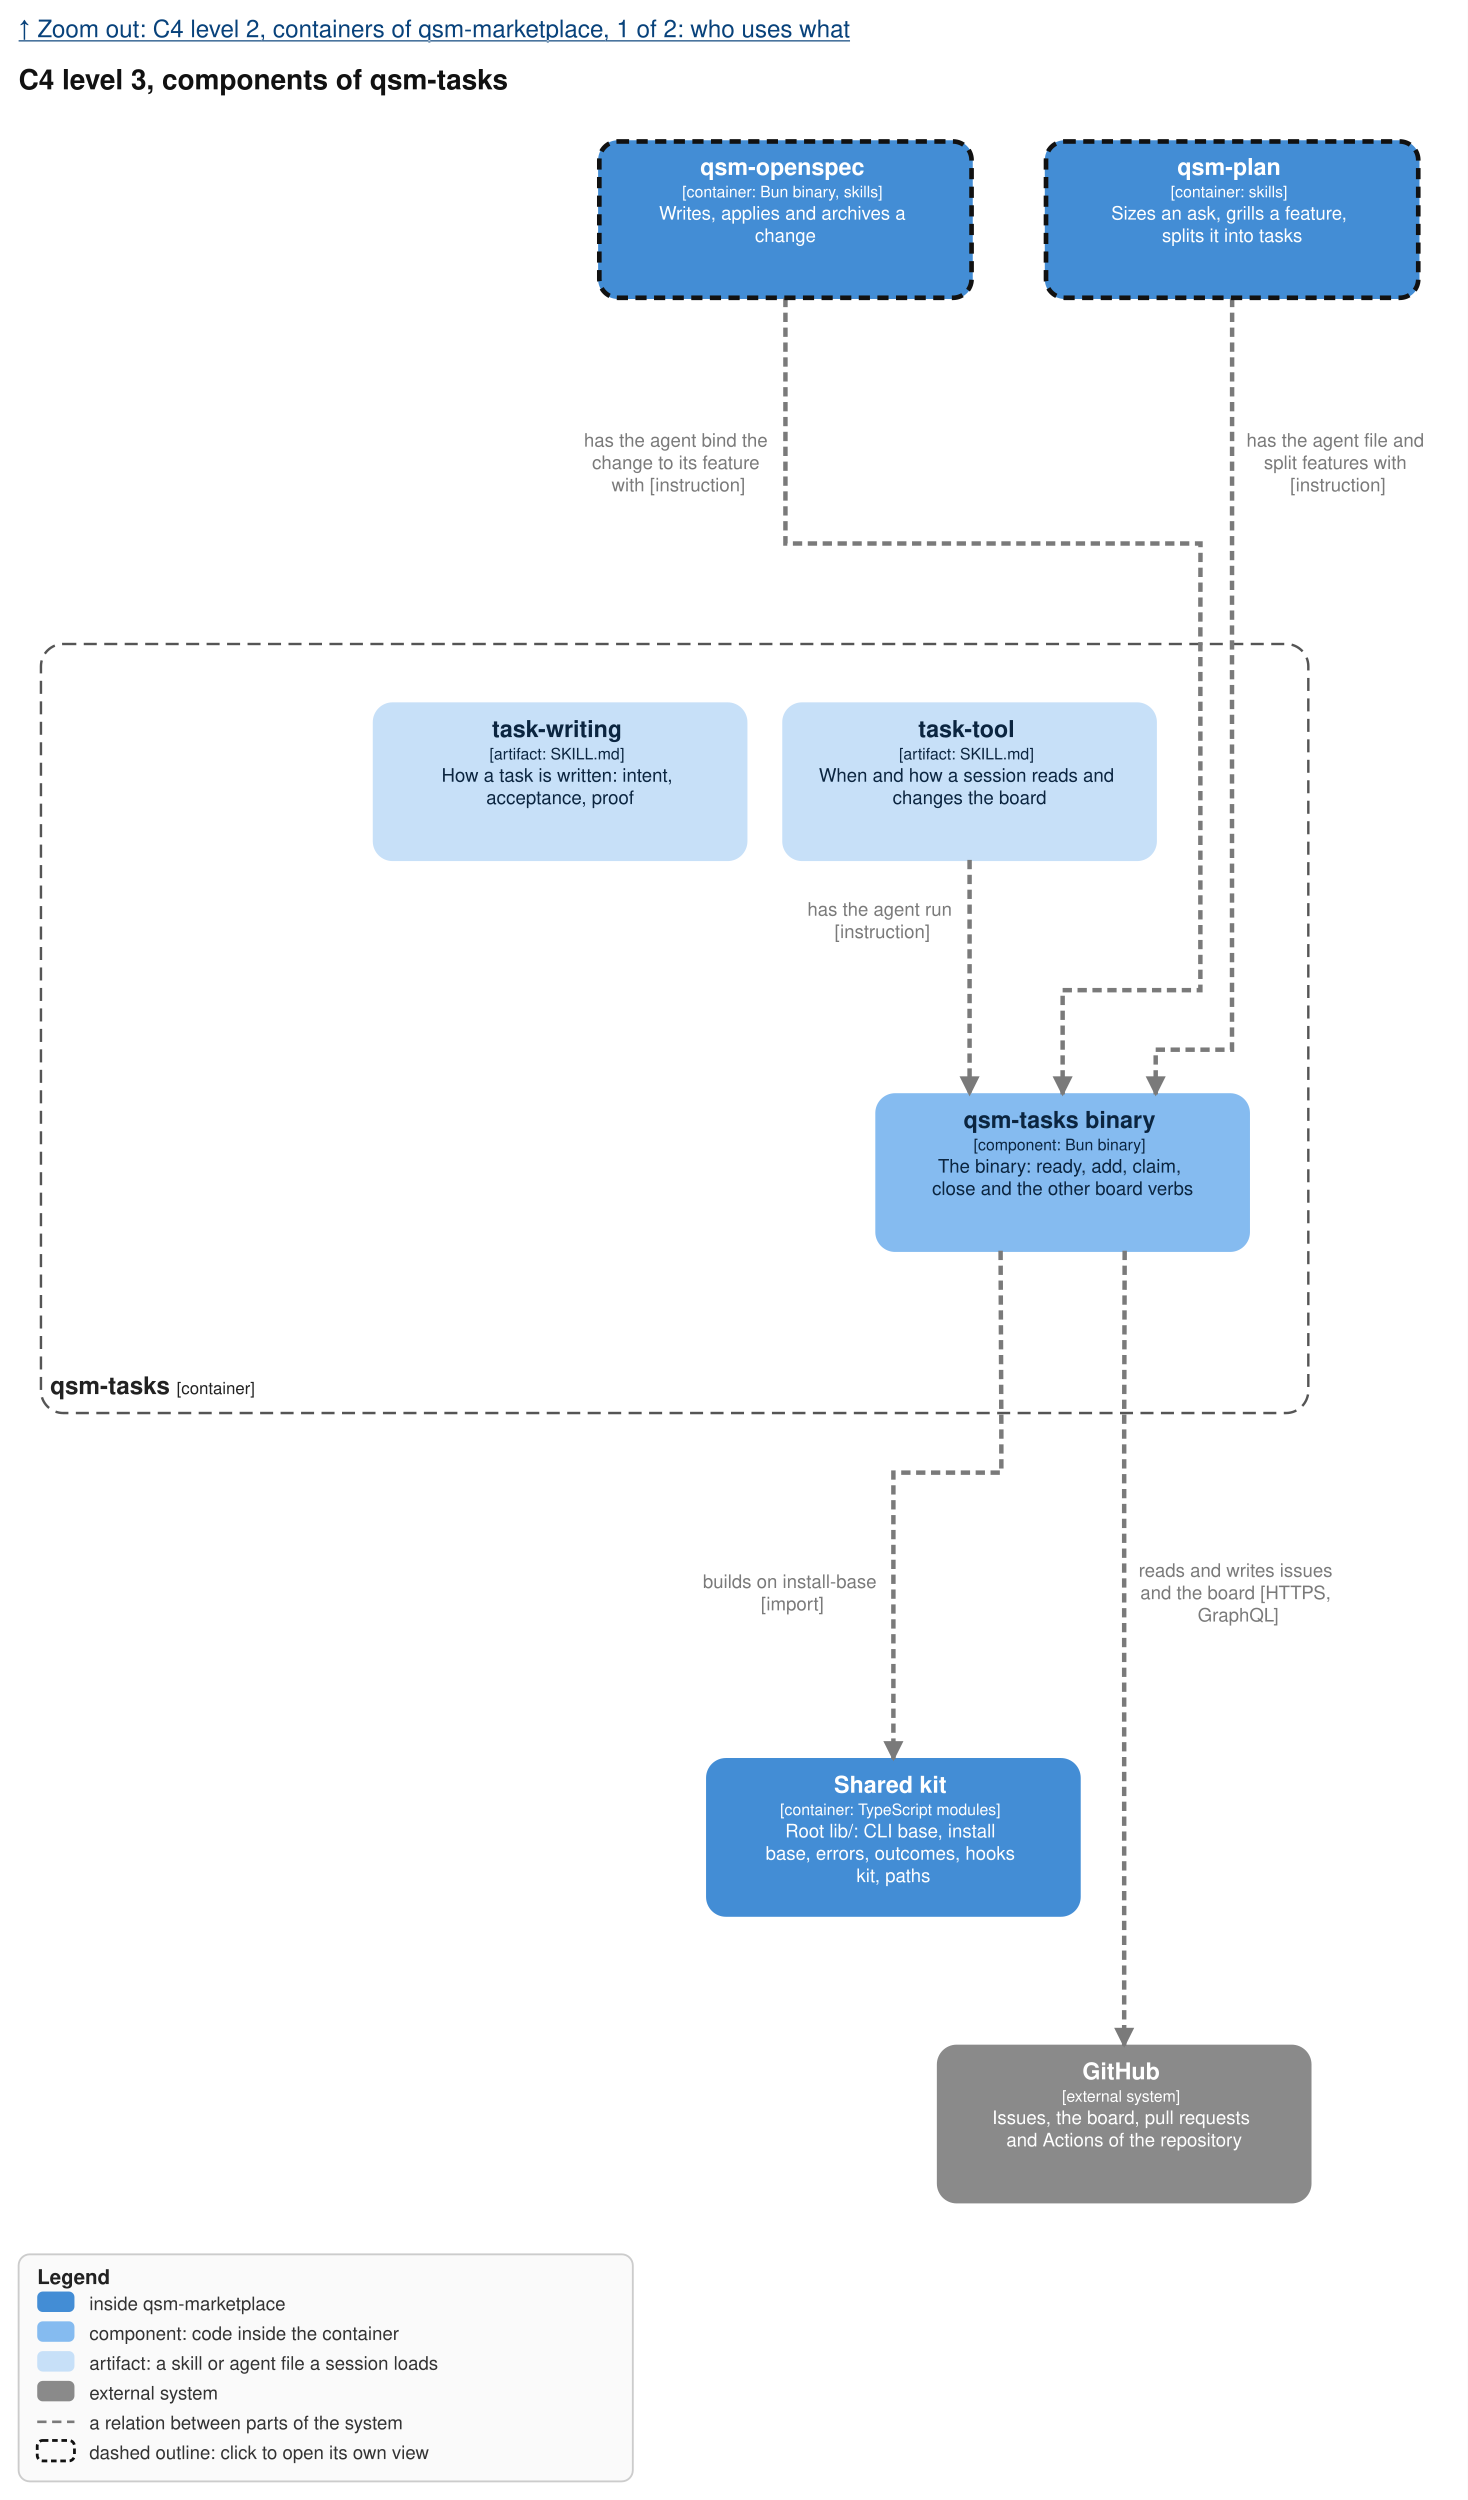
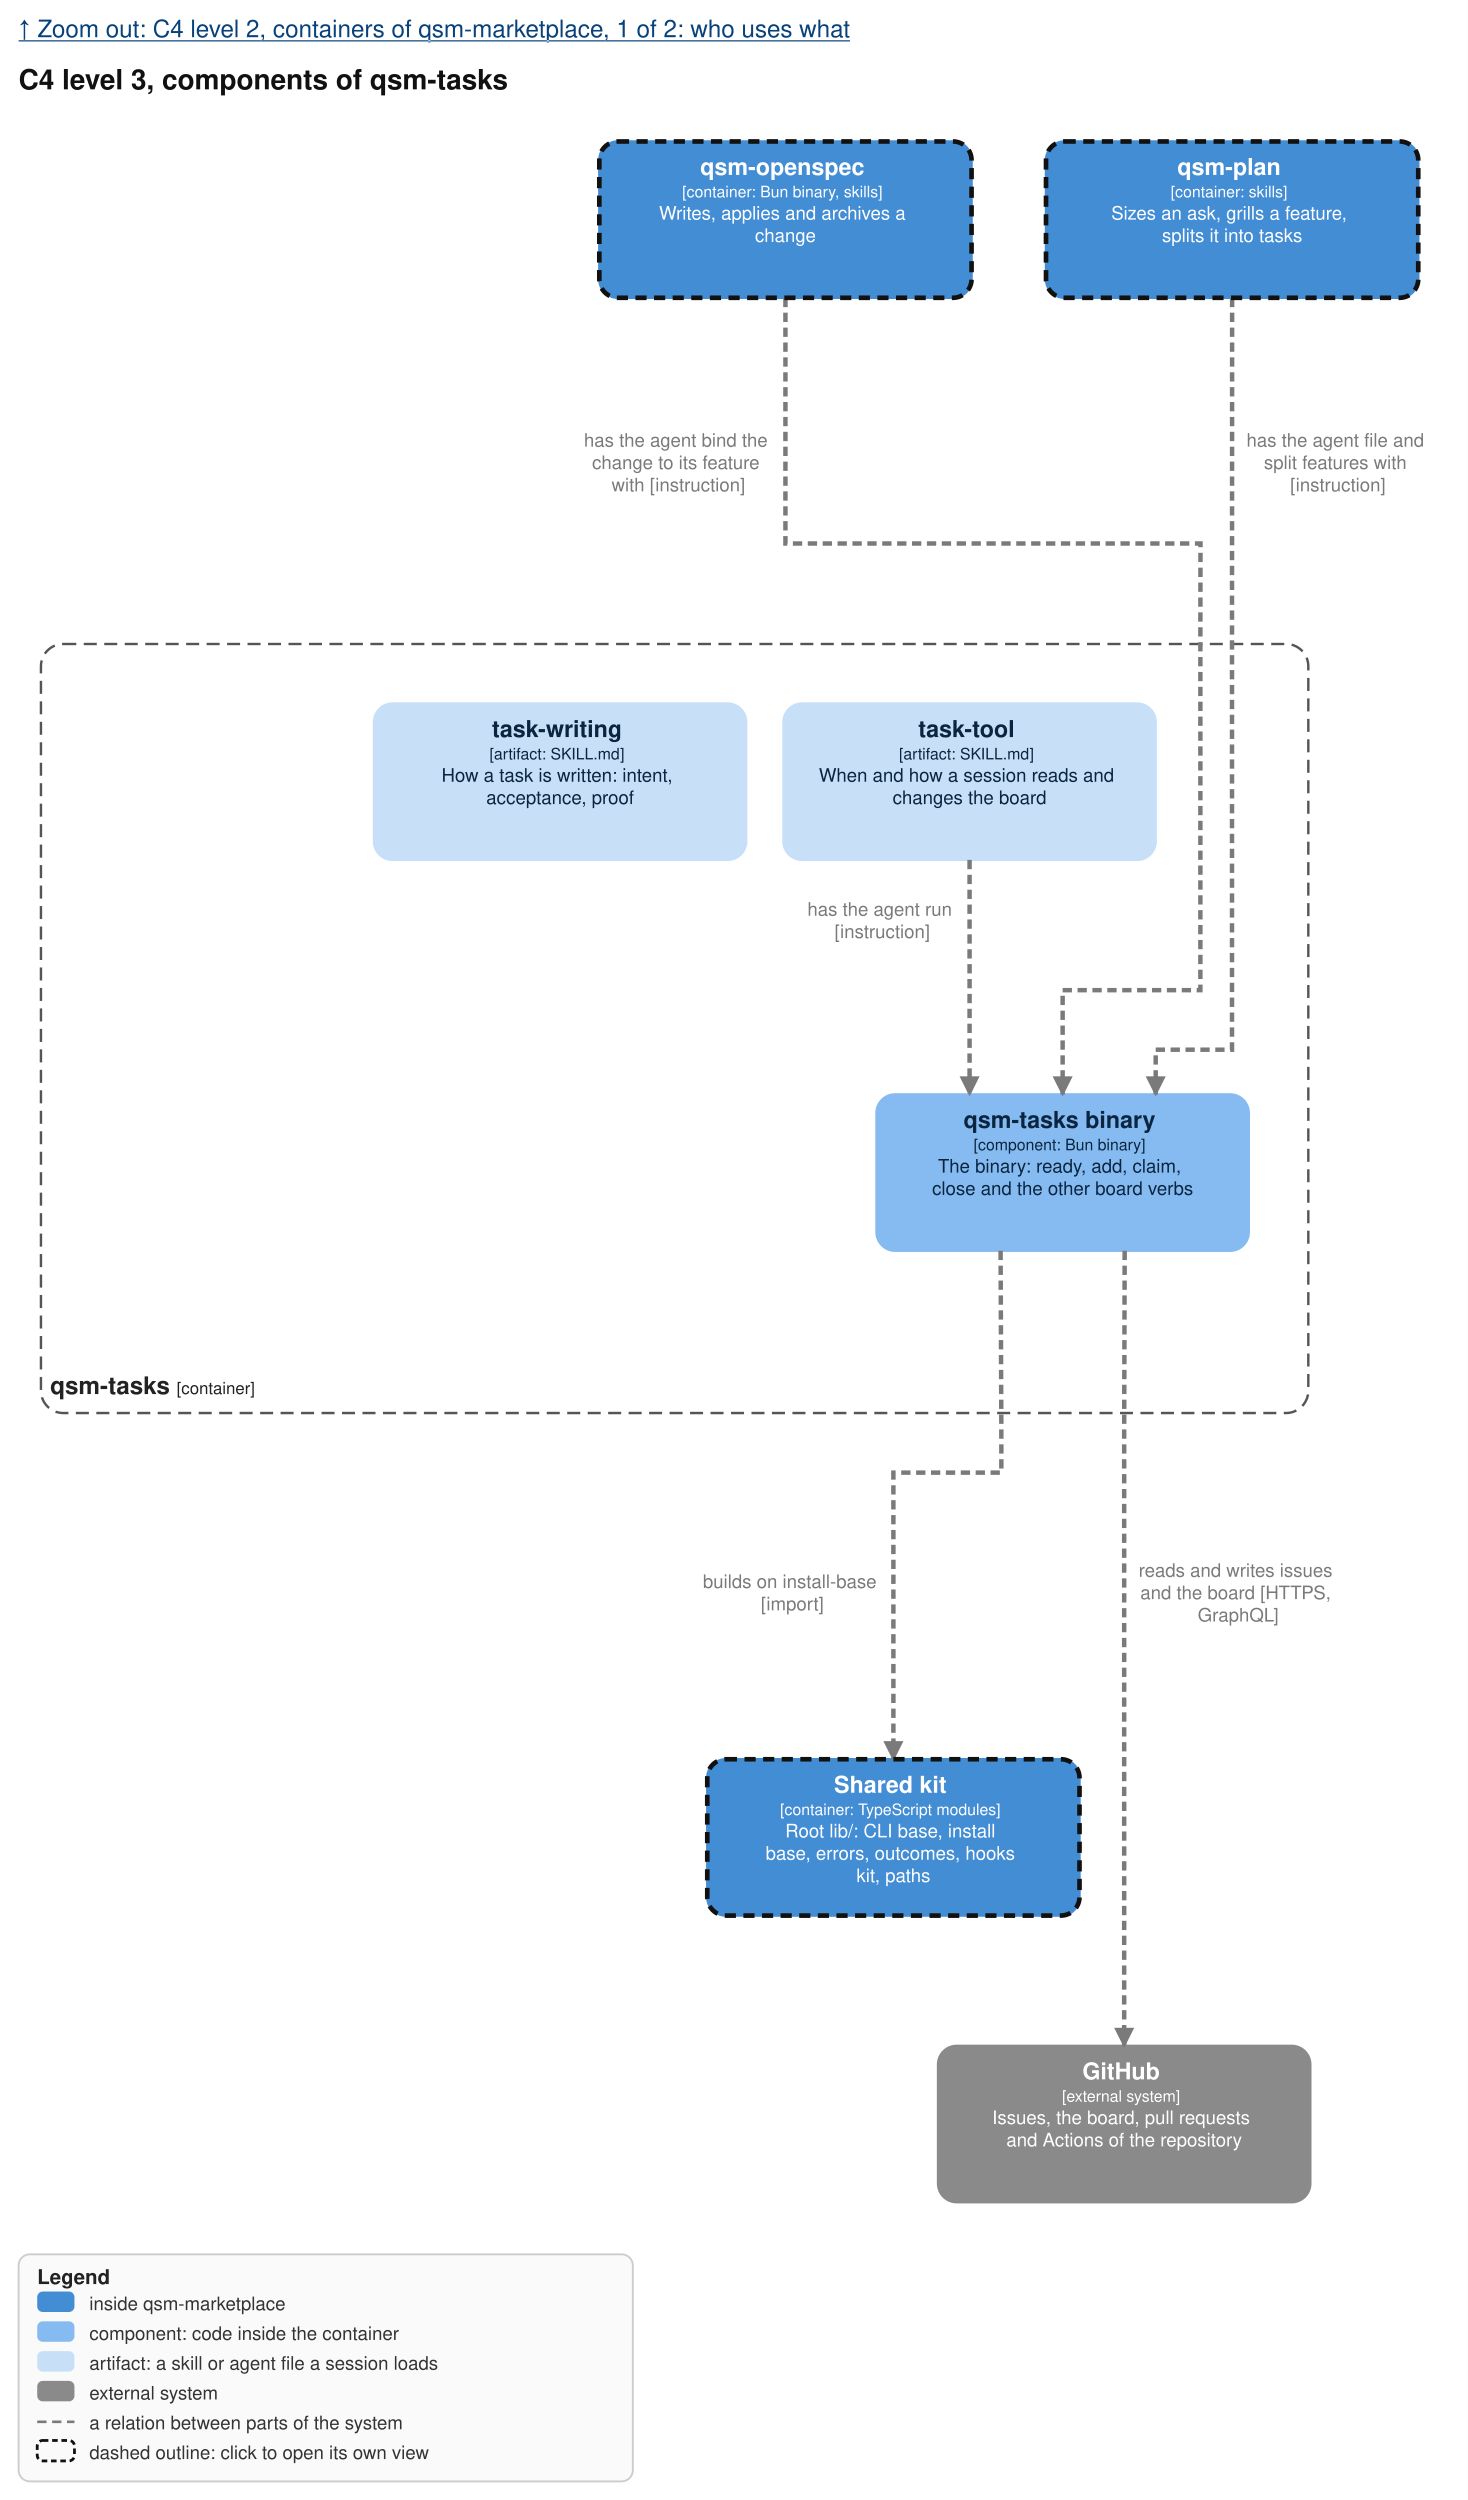
<svg xmlns="http://www.w3.org/2000/svg" content="&lt;mxfile host=&quot;qsm-c4&quot;&gt;&lt;diagram name=&quot;components-tasks&quot; id=&quot;components-tasks&quot;&gt;&lt;mxGraphModel grid=&quot;1&quot; gridSize=&quot;10&quot; page=&quot;0&quot;&gt;&lt;root&gt;&lt;mxCell id=&quot;0&quot;/&gt;&lt;mxCell id=&quot;1&quot; parent=&quot;0&quot;/&gt;&lt;object id=&quot;c2&quot; label=&quot;&amp;lt;b&amp;gt;%c4Name%&amp;lt;/b&amp;gt;&amp;lt;div&amp;gt;[%c4Application%]&amp;lt;/div&amp;gt;&quot; placeholders=&quot;1&quot; c4Type=&quot;ContainerScopeBoundary&quot; c4Name=&quot;qsm-tasks&quot; c4Application=&quot;Container&quot; c4Id=&quot;mp.tasks&quot;&gt;&lt;mxCell style=&quot;rounded=1;fontSize=11;whiteSpace=wrap;html=1;dashed=1;arcSize=4;fillColor=none;strokeColor=#555555;fontColor=#222222;align=left;verticalAlign=bottom;spacing=10;dashPattern=8 4;metaEdit=1;connectable=0;&quot; vertex=&quot;1&quot; parent=&quot;1&quot;&gt;&lt;mxGeometry x=&quot;12&quot; y=&quot;282&quot; width=&quot;680.933&quot; height=&quot;413.2&quot; as=&quot;geometry&quot;/&gt;&lt;/mxCell&gt;&lt;/object&gt;&lt;object id=&quot;c3&quot; label=&quot;&amp;lt;b&amp;gt;%c4Name%&amp;lt;/b&amp;gt;&amp;lt;div&amp;gt;[%c4Type%%c4TechnologySep%%c4Technology%]&amp;lt;/div&amp;gt;&amp;lt;div style=&amp;quot;font-size:11px&amp;quot;&amp;gt;%c4Description%&amp;lt;/div&amp;gt;&quot; placeholders=&quot;1&quot; c4Type=&quot;Component&quot; c4Name=&quot;qsm-tasks binary&quot; c4Technology=&quot;Bun binary&quot; c4TechnologySep=&quot;: &quot; c4Description=&quot;The binary: ready, add, claim, close and the other board verbs&quot; c4Id=&quot;mp.tasks.tool&quot; c4Tags=&quot;&quot; c4Path=&quot;plugins/qsm-tasks/scripts&quot;&gt;&lt;mxCell style=&quot;rounded=1;whiteSpace=wrap;html=1;arcSize=10;fillColor=#85bbf0;strokeColor=#85bbf0;fontColor=#0b2540;metaEdit=1;resizable=1;&quot; vertex=&quot;1&quot; parent=&quot;1&quot;&gt;&lt;mxGeometry x=&quot;460.933&quot; y=&quot;524&quot; width=&quot;200&quot; height=&quot;84&quot; as=&quot;geometry&quot;/&gt;&lt;/mxCell&gt;&lt;/object&gt;&lt;object id=&quot;c4&quot; label=&quot;&amp;lt;b&amp;gt;%c4Name%&amp;lt;/b&amp;gt;&amp;lt;div&amp;gt;[%c4Type%%c4TechnologySep%%c4Technology%]&amp;lt;/div&amp;gt;&amp;lt;div style=&amp;quot;font-size:11px&amp;quot;&amp;gt;%c4Description%&amp;lt;/div&amp;gt;&quot; placeholders=&quot;1&quot; c4Type=&quot;Component&quot; c4Name=&quot;task-tool&quot; c4Technology=&quot;SKILL.md&quot; c4TechnologySep=&quot;: &quot; c4Description=&quot;When and how a session reads and changes the board&quot; c4Id=&quot;mp.tasks.tasktool&quot; c4Tags=&quot;artifact&quot; c4Path=&quot;plugins/qsm-tasks/skills/task-tool&quot;&gt;&lt;mxCell style=&quot;rounded=1;whiteSpace=wrap;html=1;arcSize=10;fillColor=#c7e0f8;strokeColor=#c7e0f8;fontColor=#0b2540;metaEdit=1;resizable=1;&quot; vertex=&quot;1&quot; parent=&quot;1&quot;&gt;&lt;mxGeometry x=&quot;410.933&quot; y=&quot;314&quot; width=&quot;200&quot; height=&quot;84&quot; as=&quot;geometry&quot;/&gt;&lt;/mxCell&gt;&lt;/object&gt;&lt;object id=&quot;c5&quot; label=&quot;&amp;lt;b&amp;gt;%c4Name%&amp;lt;/b&amp;gt;&amp;lt;div&amp;gt;[%c4Type%%c4TechnologySep%%c4Technology%]&amp;lt;/div&amp;gt;&amp;lt;div style=&amp;quot;font-size:11px&amp;quot;&amp;gt;%c4Description%&amp;lt;/div&amp;gt;&quot; placeholders=&quot;1&quot; c4Type=&quot;Component&quot; c4Name=&quot;task-writing&quot; c4Technology=&quot;SKILL.md&quot; c4TechnologySep=&quot;: &quot; c4Description=&quot;How a task is written: intent, acceptance, proof&quot; c4Id=&quot;mp.tasks.writing&quot; c4Tags=&quot;artifact&quot; c4Path=&quot;plugins/qsm-tasks/skills/task-writing&quot;&gt;&lt;mxCell style=&quot;rounded=1;whiteSpace=wrap;html=1;arcSize=10;fillColor=#c7e0f8;strokeColor=#c7e0f8;fontColor=#0b2540;metaEdit=1;resizable=1;&quot; vertex=&quot;1&quot; parent=&quot;1&quot;&gt;&lt;mxGeometry x=&quot;190.933&quot; y=&quot;314&quot; width=&quot;200&quot; height=&quot;84&quot; as=&quot;geometry&quot;/&gt;&lt;/mxCell&gt;&lt;/object&gt;&lt;object id=&quot;c6&quot; label=&quot;&amp;lt;b&amp;gt;%c4Name%&amp;lt;/b&amp;gt;&amp;lt;div&amp;gt;[%c4Type%%c4TechnologySep%%c4Technology%]&amp;lt;/div&amp;gt;&amp;lt;div style=&amp;quot;font-size:11px&amp;quot;&amp;gt;%c4Description%&amp;lt;/div&amp;gt;&quot; placeholders=&quot;1&quot; c4Type=&quot;Container&quot; c4Name=&quot;qsm-openspec&quot; c4Technology=&quot;Bun binary, skills&quot; c4TechnologySep=&quot;: &quot; c4Description=&quot;Writes, applies and archives a change&quot; c4Id=&quot;mp.spec&quot; c4Tags=&quot;&quot; c4Path=&quot;plugins/qsm-openspec&quot; c4Group=&quot;Features&quot;&gt;&lt;mxCell style=&quot;rounded=1;whiteSpace=wrap;html=1;arcSize=10;fillColor=#438dd5;strokeColor=#438dd5;fontColor=#ffffff;metaEdit=1;resizable=1;&quot; vertex=&quot;1&quot; parent=&quot;1&quot;&gt;&lt;mxGeometry x=&quot;312&quot; y=&quot;12&quot; width=&quot;200&quot; height=&quot;84&quot; as=&quot;geometry&quot;/&gt;&lt;/mxCell&gt;&lt;/object&gt;&lt;object id=&quot;c7&quot; label=&quot;&amp;lt;b&amp;gt;%c4Name%&amp;lt;/b&amp;gt;&amp;lt;div&amp;gt;[%c4Type%%c4TechnologySep%%c4Technology%]&amp;lt;/div&amp;gt;&amp;lt;div style=&amp;quot;font-size:11px&amp;quot;&amp;gt;%c4Description%&amp;lt;/div&amp;gt;&quot; placeholders=&quot;1&quot; c4Type=&quot;Container&quot; c4Name=&quot;qsm-plan&quot; c4Technology=&quot;skills&quot; c4TechnologySep=&quot;: &quot; c4Description=&quot;Sizes an ask, grills a feature, splits it into tasks&quot; c4Id=&quot;mp.plan&quot; c4Tags=&quot;&quot; c4Path=&quot;plugins/qsm-plan&quot; c4Group=&quot;Features&quot;&gt;&lt;mxCell style=&quot;rounded=1;whiteSpace=wrap;html=1;arcSize=10;fillColor=#438dd5;strokeColor=#438dd5;fontColor=#ffffff;metaEdit=1;resizable=1;&quot; vertex=&quot;1&quot; parent=&quot;1&quot;&gt;&lt;mxGeometry x=&quot;552&quot; y=&quot;12&quot; width=&quot;200&quot; height=&quot;84&quot; as=&quot;geometry&quot;/&gt;&lt;/mxCell&gt;&lt;/object&gt;&lt;object id=&quot;c8&quot; label=&quot;&amp;lt;b&amp;gt;%c4Name%&amp;lt;/b&amp;gt;&amp;lt;div&amp;gt;[%c4Type%%c4TechnologySep%%c4Technology%]&amp;lt;/div&amp;gt;&amp;lt;div style=&amp;quot;font-size:11px&amp;quot;&amp;gt;%c4Description%&amp;lt;/div&amp;gt;&quot; placeholders=&quot;1&quot; c4Type=&quot;Container&quot; c4Name=&quot;Shared kit&quot; c4Technology=&quot;TypeScript modules&quot; c4TechnologySep=&quot;: &quot; c4Description=&quot;Root lib/: CLI base, install base, errors, outcomes, hooks kit, paths&quot; c4Id=&quot;mp.lib&quot; c4Tags=&quot;shared&quot; c4Path=&quot;lib&quot; c4Group=&quot;Core&quot;&gt;&lt;mxCell style=&quot;rounded=1;whiteSpace=wrap;html=1;arcSize=10;fillColor=#438dd5;strokeColor=#438dd5;fontColor=#ffffff;metaEdit=1;resizable=1;&quot; vertex=&quot;1&quot; parent=&quot;1&quot;&gt;&lt;mxGeometry x=&quot;370&quot; y=&quot;881.2&quot; width=&quot;200&quot; height=&quot;84&quot; as=&quot;geometry&quot;/&gt;&lt;/mxCell&gt;&lt;/object&gt;&lt;object id=&quot;c9&quot; label=&quot;&amp;lt;b&amp;gt;%c4Name%&amp;lt;/b&amp;gt;&amp;lt;div&amp;gt;[%c4Type%%c4TechnologySep%%c4Technology%]&amp;lt;/div&amp;gt;&amp;lt;div style=&amp;quot;font-size:11px&amp;quot;&amp;gt;%c4Description%&amp;lt;/div&amp;gt;&quot; placeholders=&quot;1&quot; c4Type=&quot;Software System&quot; c4Name=&quot;GitHub&quot; c4Technology=&quot;&quot; c4TechnologySep=&quot;&quot; c4Description=&quot;Issues, the board, pull requests and Actions of the repository&quot; c4Id=&quot;github&quot; c4Tags=&quot;external&quot;&gt;&lt;mxCell style=&quot;rounded=1;whiteSpace=wrap;html=1;arcSize=10;fillColor=#8a8a8a;strokeColor=#8a8a8a;fontColor=#ffffff;metaEdit=1;resizable=1;&quot; vertex=&quot;1&quot; parent=&quot;1&quot;&gt;&lt;mxGeometry x=&quot;494&quot; y=&quot;1035.2&quot; width=&quot;200&quot; height=&quot;84&quot; as=&quot;geometry&quot;/&gt;&lt;/mxCell&gt;&lt;/object&gt;&lt;object id=&quot;c10&quot; label=&quot;%c4Description%&quot; placeholders=&quot;1&quot; c4Type=&quot;Relationship&quot; c4Description=&quot;has the agent bind the change to its feature with [instruction]&quot;&gt;&lt;mxCell style=&quot;edgeStyle=orthogonalEdgeStyle;rounded=1;endArrow=blockThin;endFill=1;html=1;fontSize=10;strokeColor=#7a7a7a;fontColor=#7a7a7a;strokeWidth=2.4;dashed=1;metaEdit=1;&quot; edge=&quot;1&quot; parent=&quot;1&quot; source=&quot;c6&quot; target=&quot;c3&quot;&gt;&lt;mxGeometry relative=&quot;1&quot; as=&quot;geometry&quot;&gt;&lt;Array as=&quot;points&quot;&gt;&lt;mxPoint x=&quot;412&quot; y=&quot;228&quot;/&gt;&lt;mxPoint x=&quot;635&quot; y=&quot;228&quot;/&gt;&lt;mxPoint x=&quot;634.933&quot; y=&quot;274&quot;/&gt;&lt;mxPoint x=&quot;634.933&quot; y=&quot;468&quot;/&gt;&lt;mxPoint x=&quot;560.933&quot; y=&quot;468&quot;/&gt;&lt;/Array&gt;&lt;/mxGeometry&gt;&lt;/mxCell&gt;&lt;/object&gt;&lt;object id=&quot;c11&quot; label=&quot;%c4Description%&quot; placeholders=&quot;1&quot; c4Type=&quot;Relationship&quot; c4Description=&quot;has the agent file and split features with [instruction]&quot;&gt;&lt;mxCell style=&quot;edgeStyle=orthogonalEdgeStyle;rounded=1;endArrow=blockThin;endFill=1;html=1;fontSize=10;strokeColor=#7a7a7a;fontColor=#7a7a7a;strokeWidth=2.4;dashed=1;metaEdit=1;&quot; edge=&quot;1&quot; parent=&quot;1&quot; source=&quot;c7&quot; target=&quot;c3&quot;&gt;&lt;mxGeometry relative=&quot;1&quot; as=&quot;geometry&quot;&gt;&lt;Array as=&quot;points&quot;&gt;&lt;mxPoint x=&quot;651.933&quot; y=&quot;274&quot;/&gt;&lt;mxPoint x=&quot;651.933&quot; y=&quot;500&quot;/&gt;&lt;mxPoint x=&quot;610.933&quot; y=&quot;500&quot;/&gt;&lt;/Array&gt;&lt;/mxGeometry&gt;&lt;/mxCell&gt;&lt;/object&gt;&lt;object id=&quot;c12&quot; label=&quot;%c4Description%&quot; placeholders=&quot;1&quot; c4Type=&quot;Relationship&quot; c4Description=&quot;builds on install-base [import]&quot;&gt;&lt;mxCell style=&quot;edgeStyle=orthogonalEdgeStyle;rounded=1;endArrow=blockThin;endFill=1;html=1;fontSize=10;strokeColor=#7a7a7a;fontColor=#7a7a7a;strokeWidth=2.4;dashed=1;metaEdit=1;&quot; edge=&quot;1&quot; parent=&quot;1&quot; source=&quot;c3&quot; target=&quot;c8&quot;&gt;&lt;mxGeometry relative=&quot;1&quot; as=&quot;geometry&quot;&gt;&lt;Array as=&quot;points&quot;&gt;&lt;mxPoint x=&quot;528&quot; y=&quot;703.2&quot;/&gt;&lt;mxPoint x=&quot;528&quot; y=&quot;727.2&quot;/&gt;&lt;mxPoint x=&quot;470&quot; y=&quot;727.2&quot;/&gt;&lt;/Array&gt;&lt;/mxGeometry&gt;&lt;/mxCell&gt;&lt;/object&gt;&lt;object id=&quot;c13&quot; label=&quot;%c4Description%&quot; placeholders=&quot;1&quot; c4Type=&quot;Relationship&quot; c4Description=&quot;has the agent run [instruction]&quot;&gt;&lt;mxCell style=&quot;edgeStyle=orthogonalEdgeStyle;rounded=1;endArrow=blockThin;endFill=1;html=1;fontSize=10;strokeColor=#7a7a7a;fontColor=#7a7a7a;strokeWidth=2.4;dashed=1;metaEdit=1;&quot; edge=&quot;1&quot; parent=&quot;1&quot; source=&quot;c4&quot; target=&quot;c3&quot;&gt;&lt;mxGeometry relative=&quot;1&quot; as=&quot;geometry&quot;&gt;&lt;Array as=&quot;points&quot;&gt;&lt;/Array&gt;&lt;/mxGeometry&gt;&lt;/mxCell&gt;&lt;/object&gt;&lt;object id=&quot;c14&quot; label=&quot;%c4Description%&quot; placeholders=&quot;1&quot; c4Type=&quot;Relationship&quot; c4Description=&quot;reads and writes issues and the board [HTTPS, GraphQL]&quot;&gt;&lt;mxCell style=&quot;edgeStyle=orthogonalEdgeStyle;rounded=1;endArrow=blockThin;endFill=1;html=1;fontSize=10;strokeColor=#7a7a7a;fontColor=#7a7a7a;strokeWidth=2.4;dashed=1;metaEdit=1;&quot; edge=&quot;1&quot; parent=&quot;1&quot; source=&quot;c3&quot; target=&quot;c9&quot;&gt;&lt;mxGeometry relative=&quot;1&quot; as=&quot;geometry&quot;&gt;&lt;Array as=&quot;points&quot;&gt;&lt;mxPoint x=&quot;594&quot; y=&quot;703.2&quot;/&gt;&lt;/Array&gt;&lt;/mxGeometry&gt;&lt;/mxCell&gt;&lt;/object&gt;&lt;/root&gt;&lt;/mxGraphModel&gt;&lt;/diagram&gt;&lt;/mxfile&gt;" width="788.62" height="1343.2" viewBox="-10 -64 788.62 1343.2" font-family="Helvetica, Arial, sans-serif">
  <defs>
    <marker id="a08427b" viewBox="0 0 10 10" refX="9" refY="5" markerWidth="4.5" markerHeight="4.5" orient="auto">
      <path d="M0,0L10,5L0,10z" fill="#08427b" />
    </marker>
    <marker id="a6b4fbb" viewBox="0 0 10 10" refX="9" refY="5" markerWidth="4.5" markerHeight="4.5" orient="auto">
      <path d="M0,0L10,5L0,10z" fill="#6b4fbb" />
    </marker>
    <marker id="ac2410c" viewBox="0 0 10 10" refX="9" refY="5" markerWidth="4.5" markerHeight="4.5" orient="auto">
      <path d="M0,0L10,5L0,10z" fill="#c2410c" />
    </marker>
    <marker id="a15803d" viewBox="0 0 10 10" refX="9" refY="5" markerWidth="4.5" markerHeight="4.5" orient="auto">
      <path d="M0,0L10,5L0,10z" fill="#15803d" />
    </marker>
    <marker id="a0f766e" viewBox="0 0 10 10" refX="9" refY="5" markerWidth="4.5" markerHeight="4.5" orient="auto">
      <path d="M0,0L10,5L0,10z" fill="#0f766e" />
    </marker>
    <marker id="ab91c1c" viewBox="0 0 10 10" refX="9" refY="5" markerWidth="4.5" markerHeight="4.5" orient="auto">
      <path d="M0,0L10,5L0,10z" fill="#b91c1c" />
    </marker>
    <marker id="a7a7a7a" viewBox="0 0 10 10" refX="9" refY="5" markerWidth="4.5" markerHeight="4.5" orient="auto">
      <path d="M0,0L10,5L0,10z" fill="#7a7a7a" />
    </marker>
  </defs>
  <rect x="-10" y="-64" width="788.62" height="1343.2" fill="#ffffff" />
  <text x="0" y="-16" font-size="15" font-weight="bold" fill="#111111">C4 level 3, components of qsm-tasks</text>
  <rect x="12" y="282" width="680.933" height="413.2" rx="12" fill="none" stroke="#555555" stroke-width="1.3" stroke-dasharray="7 4" />
  <rect x="460.933" y="524" width="200" height="84" rx="10" fill="#85bbf0" stroke="#85bbf0" stroke-width="1.3" />
  <text x="560.933" y="542" text-anchor="middle" fill="#0b2540">
    <tspan font-size="12.5" font-weight="bold">qsm-tasks binary</tspan>
    <tspan x="560.933" dy="12" font-size="8.5">[component: Bun binary]</tspan>
    <tspan x="560.933" dy="12" font-size="10">The binary: ready, add, claim,</tspan>
    <tspan x="560.933" dy="12" font-size="10">close and the other board verbs</tspan>
  </text>
  <rect x="410.933" y="314" width="200" height="84" rx="10" fill="#c7e0f8" stroke="#c7e0f8" stroke-width="1.3" />
  <text x="510.933" y="332" text-anchor="middle" fill="#0b2540">
    <tspan font-size="12.5" font-weight="bold">task-tool</tspan>
    <tspan x="510.933" dy="12" font-size="8.5">[artifact: SKILL.md]</tspan>
    <tspan x="510.933" dy="12" font-size="10">When and how a session reads and</tspan>
    <tspan x="510.933" dy="12" font-size="10">changes the board</tspan>
  </text>
  <rect x="190.933" y="314" width="200" height="84" rx="10" fill="#c7e0f8" stroke="#c7e0f8" stroke-width="1.3" />
  <text x="290.933" y="332" text-anchor="middle" fill="#0b2540">
    <tspan font-size="12.5" font-weight="bold">task-writing</tspan>
    <tspan x="290.933" dy="12" font-size="8.5">[artifact: SKILL.md]</tspan>
    <tspan x="290.933" dy="12" font-size="10">How a task is written: intent,</tspan>
    <tspan x="290.933" dy="12" font-size="10">acceptance, proof</tspan>
  </text>
  <rect x="312" y="12" width="200" height="84" rx="10" fill="#438dd5" stroke="#438dd5" stroke-width="1.3" />
  <text x="412" y="30" text-anchor="middle" fill="#ffffff">
    <tspan font-size="12.5" font-weight="bold">qsm-openspec</tspan>
    <tspan x="412" dy="12" font-size="8.5">[container: Bun binary, skills]</tspan>
    <tspan x="412" dy="12" font-size="10">Writes, applies and archives a</tspan>
    <tspan x="412" dy="12" font-size="10">change</tspan>
  </text>
  <rect x="552" y="12" width="200" height="84" rx="10" fill="#438dd5" stroke="#438dd5" stroke-width="1.3" />
  <text x="652" y="30" text-anchor="middle" fill="#ffffff">
    <tspan font-size="12.5" font-weight="bold">qsm-plan</tspan>
    <tspan x="652" dy="12" font-size="8.5">[container: skills]</tspan>
    <tspan x="652" dy="12" font-size="10">Sizes an ask, grills a feature,</tspan>
    <tspan x="652" dy="12" font-size="10">splits it into tasks</tspan>
  </text>
  <rect x="370" y="881.2" width="200" height="84" rx="10" fill="#438dd5" stroke="#438dd5" stroke-width="1.3" />
  <text x="470" y="899.2" text-anchor="middle" fill="#ffffff">
    <tspan font-size="12.5" font-weight="bold">Shared kit</tspan>
    <tspan x="470" dy="12" font-size="8.5">[container: TypeScript modules]</tspan>
    <tspan x="470" dy="12" font-size="10">Root lib/: CLI base, install</tspan>
    <tspan x="470" dy="12" font-size="10">base, errors, outcomes, hooks</tspan>
    <tspan x="470" dy="12" font-size="10">kit, paths</tspan>
  </text>
  <rect x="494" y="1035.2" width="200" height="84" rx="10" fill="#8a8a8a" stroke="#8a8a8a" stroke-width="1.3" />
  <text x="594" y="1053.2" text-anchor="middle" fill="#ffffff">
    <tspan font-size="12.5" font-weight="bold">GitHub</tspan>
    <tspan x="594" dy="12" font-size="8.5">[external system]</tspan>
    <tspan x="594" dy="12" font-size="10">Issues, the board, pull requests</tspan>
    <tspan x="594" dy="12" font-size="10">and Actions of the repository</tspan>
  </text>
  <polyline points="412,96 412,228 635,228 634.933,274 634.933,468 560.933,468 560.933,524" fill="none" stroke="#7a7a7a" stroke-width="2.4" stroke-dasharray="5 3" marker-end="url(#a7a7a7a)" />
  <polyline points="652,96 651.933,274 651.933,500 610.933,500 610.933,524" fill="none" stroke="#7a7a7a" stroke-width="2.4" stroke-dasharray="5 3" marker-end="url(#a7a7a7a)" />
  <polyline points="527.6,608 528,703.2 528,727.2 470,727.2 470,881.2" fill="none" stroke="#7a7a7a" stroke-width="2.4" stroke-dasharray="5 3" marker-end="url(#a7a7a7a)" />
  <polyline points="510.933,398 510.933,524" fill="none" stroke="#7a7a7a" stroke-width="2.4" stroke-dasharray="5 3" marker-end="url(#a7a7a7a)" />
  <polyline points="594.266,608 594,703.2 594,1035.2" fill="none" stroke="#7a7a7a" stroke-width="2.4" stroke-dasharray="5 3" marker-end="url(#a7a7a7a)" />
  <rect x="17" y="672" width="109.933" height="18.2" fill="#ffffff" />
  <text x="71.966" y="685" font-size="13" font-weight="bold" fill="#222222" text-anchor="middle">qsm-tasks <tspan font-size="9" font-weight="normal">[container]</tspan>
  </text>
  <rect x="305" y="166" width="98.96" height="38" rx="2" fill="#ffffff" />
  <text x="354.48" y="176" font-size="10" fill="#7a7a7a" text-anchor="middle">
    <tspan x="354.48" dy="0">has the agent bind the</tspan>
    <tspan x="354.48" dy="12">change to its feature</tspan>
    <tspan x="354.48" dy="12">with [instruction]</tspan>
  </text>
  <rect x="661" y="166" width="95.62" height="38" rx="2" fill="#ffffff" />
  <text x="708.81" y="176" font-size="10" fill="#7a7a7a" text-anchor="middle">
    <tspan x="708.81" dy="0">has the agent file and</tspan>
    <tspan x="708.81" dy="12">split features with</tspan>
    <tspan x="708.81" dy="12">[instruction]</tspan>
  </text>
  <rect x="369" y="779.2" width="93.37" height="26" rx="2" fill="#ffffff" />
  <text x="415.685" y="789.2" font-size="10" fill="#7a7a7a" text-anchor="middle">
    <tspan x="415.685" dy="0">builds on install-base</tspan>
    <tspan x="415.685" dy="12">[import]</tspan>
  </text>
  <rect x="425.103" y="418" width="77.83" height="26" rx="2" fill="#ffffff" />
  <text x="464.018" y="428" font-size="10" fill="#7a7a7a" text-anchor="middle">
    <tspan x="464.018" dy="0">has the agent run</tspan>
    <tspan x="464.018" dy="12">[instruction]</tspan>
  </text>
  <rect x="603" y="773.2" width="104.48" height="38" rx="2" fill="#ffffff" />
  <text x="655.24" y="783.2" font-size="10" fill="#7a7a7a" text-anchor="middle">
    <tspan x="655.24" dy="0">reads and writes issues</tspan>
    <tspan x="655.24" dy="12">and the board [HTTPS,</tspan>
    <tspan x="655.24" dy="12">GraphQL]</tspan>
  </text>
  <rect x="0" y="1147.2" width="330" height="122" rx="6" fill="#fafafa" stroke="#cccccc" />
  <text x="10" y="1163.2" font-size="11" font-weight="bold" fill="#222222">Legend</text>
  <rect x="10" y="1167.2" width="20" height="11" rx="3" fill="#438dd5" />
  <text x="38" y="1177.2" font-size="10" fill="#333333">inside qsm-marketplace</text>
  <rect x="10" y="1183.2" width="20" height="11" rx="3" fill="#85bbf0" />
  <text x="38" y="1193.2" font-size="10" fill="#333333">component: code inside the container</text>
  <rect x="10" y="1199.2" width="20" height="11" rx="3" fill="#c7e0f8" />
  <text x="38" y="1209.2" font-size="10" fill="#333333">artifact: a skill or agent file a session loads</text>
  <rect x="10" y="1215.2" width="20" height="11" rx="3" fill="#8a8a8a" />
  <text x="38" y="1225.2" font-size="10" fill="#333333">external system</text>
  <line x1="10" y1="1237.2" x2="30" y2="1237.2" stroke="#7a7a7a" stroke-width="1.4" stroke-dasharray="5 3" />
  <text x="38" y="1241.2" font-size="10" fill="#333333">a relation between parts of the system</text>
  <rect x="10" y="1247.2" width="20" height="11" rx="3" fill="none" stroke="#111111" stroke-width="1.5" stroke-dasharray="3 2" />
  <text x="38" y="1257.2" font-size="10" fill="#333333">dashed outline: click to open its own view</text>
  <g class="zoom-links">
    <a href="marketplace.components-spec.drawio.svg">
      <rect x="312" y="12" width="200" height="84" rx="10" fill="#ffffff" fill-opacity="0" stroke="#111111" stroke-width="2.5" stroke-dasharray="6 4" style="cursor: pointer" />
    </a>
    <a href="marketplace.components-plan.drawio.svg">
      <rect x="552" y="12" width="200" height="84" rx="10" fill="#ffffff" fill-opacity="0" stroke="#111111" stroke-width="2.5" stroke-dasharray="6 4" style="cursor: pointer" />
    </a>
+     <a href="marketplace.components-lib.drawio.svg">
+       <rect x="370" y="881.2" width="200" height="84" rx="10" fill="#ffffff" fill-opacity="0" stroke="#111111" stroke-width="2.5" stroke-dasharray="6 4" style="cursor: pointer" />
+     </a>
    <a href="marketplace.containers-uses.drawio.svg">
      <text x="0" y="-44" font-size="13" fill="#08427b" text-decoration="underline">↑ Zoom out: C4 level 2, containers of qsm-marketplace, 1 of 2: who uses what</text>
    </a>
  </g>
</svg>
